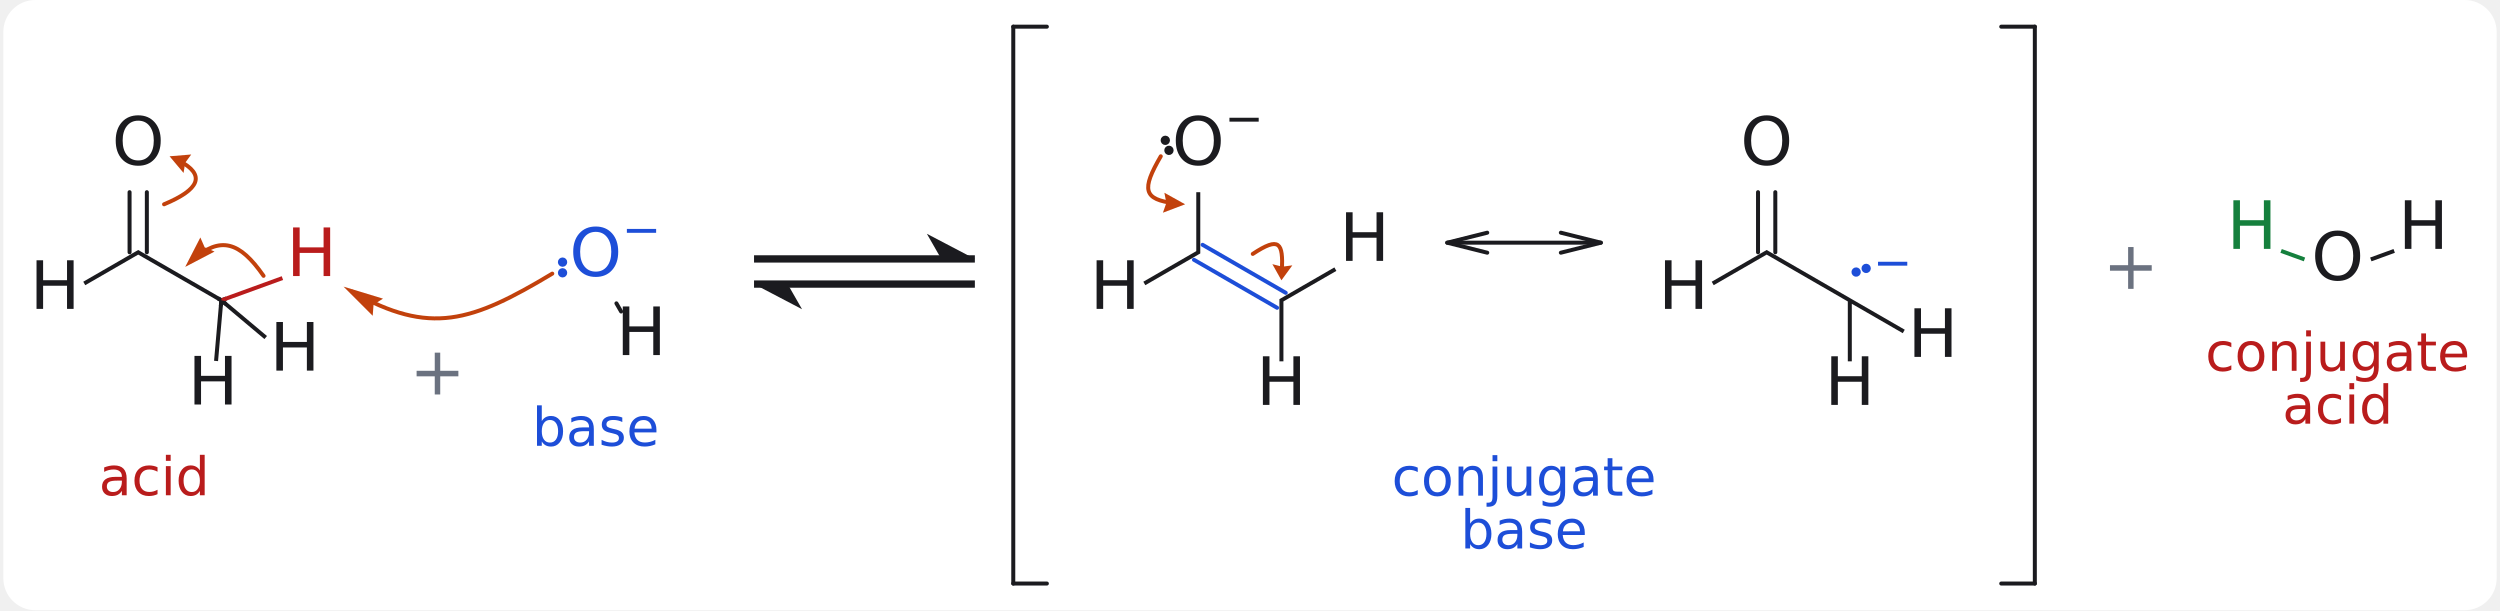
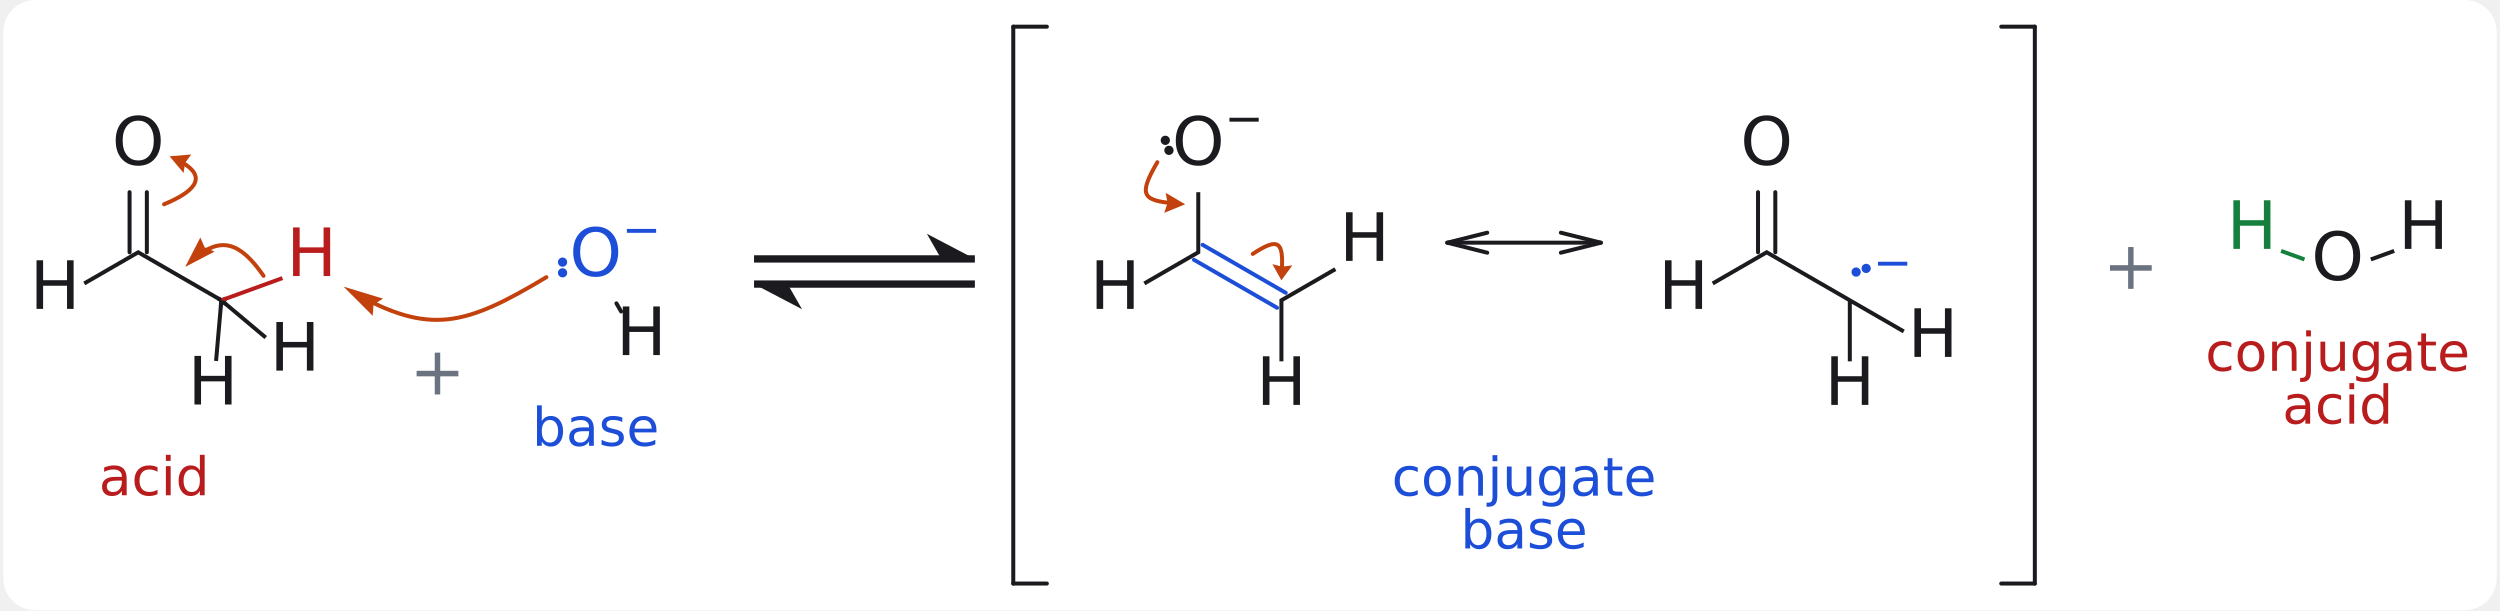
<svg xmlns="http://www.w3.org/2000/svg" viewBox="-11.377 -131.367 1090.709 266.933" width="676" height="165">
  <style>.c-ink.fill{fill:#1b1b1f}.c-ink.stroke{stroke:#1b1b1f}.c-arrow.fill{fill:#c2410c}.c-arrow.stroke{stroke:#c2410c}.c-nu.fill{fill:#1d4ed8}.c-nu.stroke{stroke:#1d4ed8}.c-el.fill{fill:#b91c1c}.c-el.stroke{stroke:#b91c1c}.c-good.fill{fill:#15803d}.c-good.stroke{stroke:#15803d}.c-muted.fill{fill:#6b7280}.c-muted.stroke{stroke:#6b7280}.card{fill:#ffffff}@media (prefers-color-scheme: dark){.c-ink.fill{fill:#e6e6ea}.c-ink.stroke{stroke:#e6e6ea}.c-arrow.fill{fill:#ff9f5a}.c-arrow.stroke{stroke:#ff9f5a}.c-nu.fill{fill:#8ab4ff}.c-nu.stroke{stroke:#8ab4ff}.c-el.fill{fill:#ff8a8a}.c-el.stroke{stroke:#ff8a8a}.c-good.fill{fill:#6ee7a0}.c-good.stroke{stroke:#6ee7a0}.c-muted.fill{fill:#9ca3af}.c-muted.stroke{stroke:#9ca3af}.card{fill:#1e1e1e}}</style>
  <rect class="card" x="-11.377" y="-131.367" width="1090.709" height="266.933" rx="14" />
  <line class="c-ink stroke" x1="430.42" y1="-119.70" x2="430.42" y2="123.90" stroke-width="1.75" stroke-linecap="round" />
  <line class="c-ink stroke" x1="430.42" y1="-119.70" x2="445.12" y2="-119.70" stroke-width="1.75" stroke-linecap="round" />
  <line class="c-ink stroke" x1="430.42" y1="123.90" x2="445.12" y2="123.90" stroke-width="1.75" stroke-linecap="round" />
  <line class="c-ink stroke" x1="877.30" y1="-119.70" x2="877.30" y2="123.90" stroke-width="1.75" stroke-linecap="round" />
  <line class="c-ink stroke" x1="877.30" y1="-119.70" x2="862.60" y2="-119.70" stroke-width="1.75" stroke-linecap="round" />
  <line class="c-ink stroke" x1="877.30" y1="123.90" x2="862.60" y2="123.90" stroke-width="1.75" stroke-linecap="round" />
  <line class="c-ink stroke" x1="317.02" y1="-18.10" x2="413.62" y2="-18.10" stroke-width="3.2" stroke-linecap="butt" />
  <polygon class="c-ink fill" points="413.62,-18.10 392.62,-29.10 398.92,-18.10" />
  <line class="c-ink stroke" x1="413.62" y1="-7.10" x2="317.02" y2="-7.10" stroke-width="3.2" stroke-linecap="butt" />
  <polygon class="c-ink fill" points="317.02,-7.10 338.02,3.90 331.72,-7.10" />
  <line class="c-ink stroke" x1="43.848" y1="-21" x2="43.848" y2="-47.303" stroke-width="1.75" stroke-linecap="round" />
  <line class="c-ink stroke" x1="51.408" y1="-21" x2="51.408" y2="-47.303" stroke-width="1.75" stroke-linecap="round" />
  <line class="c-ink stroke" x1="256.817" y1="1.333" x2="258.879" y2="4.904" stroke-width="1.75" stroke-linecap="round" />
  <path class="c-nu stroke" d="M545.832 3.274 L509.46 -17.726 " fill="none" stroke-width="1.75" stroke-linecap="round" stroke-linejoin="round" />
  <path class="c-nu stroke" d="M549.612 -3.274 L513.24 -24.274 " fill="none" stroke-width="1.75" stroke-linecap="round" stroke-linejoin="round" />
  <line class="c-ink stroke" x1="756.21" y1="-21" x2="756.21" y2="-47.303" stroke-width="1.75" stroke-linecap="round" />
  <line class="c-ink stroke" x1="763.77" y1="-21" x2="763.77" y2="-47.303" stroke-width="1.75" stroke-linecap="round" />
  <path class="c-ink fill stroke" d="M84.084 -0.962 L82.922 -1.633 L82.047 -0.117 L83.08 0.479 L84 0 Z M85.723 0.304 L86.546 0.005 L85.947 -1.64 L84.084 -0.962 L84 0 Z M84.725 1.751 L85.396 2.314 L86.521 0.974 L85.723 0.304 L84 0 Z M83.08 0.479 L82.906 2.471 L84.649 2.623 L84.725 1.751 L84 0 Z " stroke-width="0" stroke-linecap="round" stroke-linejoin="round" />
  <path class="c-ink fill stroke" d="M84.084 -0.962 L47.628 -22.01 L47.628 -19.99 L83.08 0.479 L84 0 Z M47.628 -22.01 L23.589 -8.131 L24.464 -6.615 L47.628 -19.99 Z M84.725 1.751 L102.839 16.957 L103.964 15.616 L85.723 0.304 L84 0 Z M83.08 0.479 L80.811 26.458 L82.554 26.61 L84.725 1.751 L84 0 Z M512.225 -20.495 L512.225 -47.303 L510.475 -47.303 L510.475 -21.505 Z M548.597 0.505 L571.761 -12.869 L570.886 -14.385 L546.847 -0.505 Z M546.847 -0.505 L546.847 26.702 L548.597 26.702 L548.597 0.505 Z M510.475 -21.505 L487.311 -8.131 L488.186 -6.615 L512.225 -20.495 Z M796.799 -0.758 L759.99 -22.01 L759.99 -19.99 L795.487 0.505 L796.362 0 Z M797.237 1.516 L819.526 14.385 L820.401 12.869 L796.799 -0.758 L796.362 0 Z M795.487 0.505 L795.487 26.702 L797.237 26.702 L797.237 1.516 L796.362 0 Z M759.99 -22.01 L735.951 -8.131 L736.826 -6.615 L759.99 -19.99 Z M1024.571 -17.058 L1034.799 -20.78 L1034.201 -22.425 L1023.972 -18.702 Z " stroke-width="0" stroke-linecap="round" stroke-linejoin="round" />
  <path class="c-good fill stroke" d="M995.556 -18.702 L985.327 -22.425 L984.729 -20.78 L994.957 -17.058 Z " stroke-width="0" stroke-linecap="round" stroke-linejoin="round" />
  <path class="c-el fill stroke" d="M85.723 0.304 L111.009 -8.896 L110.411 -10.54 L84.084 -0.962 L84 0 Z " stroke-width="0" stroke-linecap="round" stroke-linejoin="round" />
  <text class="c-ink fill" xml:space="preserve" x="36.149" y="-79.456" font-family="DejaVu Sans, Noto Sans CJK KR, Noto Sans CJK JP, sans-serif" font-size="29.167" font-weight="normal" font-style="normal" text-decoration="none" dominant-baseline="text-before-edge">O</text>
  <text class="c-ink fill" xml:space="preserve" x="0.29" y="-16.442" font-family="DejaVu Sans, Noto Sans CJK KR, Noto Sans CJK JP, sans-serif" font-size="29.167" font-weight="normal" font-style="normal" text-decoration="none" dominant-baseline="text-before-edge">H</text>
  <text class="c-el fill" xml:space="preserve" x="112.514" y="-30.806" font-family="DejaVu Sans, Noto Sans CJK KR, Noto Sans CJK JP, sans-serif" font-size="29.167" font-weight="normal" font-style="normal" text-decoration="none" dominant-baseline="text-before-edge">H</text>
  <text class="c-ink fill" xml:space="preserve" x="105.206" y="10.564" font-family="DejaVu Sans, Noto Sans CJK KR, Noto Sans CJK JP, sans-serif" font-size="29.167" font-weight="normal" font-style="normal" text-decoration="none" dominant-baseline="text-before-edge">H</text>
  <text class="c-ink fill" xml:space="preserve" x="69.38" y="25.39" font-family="DejaVu Sans, Noto Sans CJK KR, Noto Sans CJK JP, sans-serif" font-size="29.167" font-weight="normal" font-style="normal" text-decoration="none" dominant-baseline="text-before-edge">H</text>
  <text class="c-nu fill" xml:space="preserve" x="236.279" y="-30.82" font-family="DejaVu Sans, Noto Sans CJK KR, Noto Sans CJK JP, sans-serif" font-size="29.167" font-weight="normal" font-style="normal" text-decoration="none" dominant-baseline="text-before-edge">O</text>
  <text class="c-nu fill" xml:space="preserve" x="259.237" y="-38.112" font-family="DejaVu Sans, Noto Sans CJK KR, Noto Sans CJK JP, sans-serif" font-size="20.417" font-weight="normal" font-style="normal" text-decoration="none" dominant-baseline="text-before-edge">−</text>
  <path class="c-nu fill stroke" d="M233.258 -15.531 C232.614 -15.531 232.091 -16.053 232.091 -16.697 C232.091 -17.342 232.614 -17.864 233.258 -17.864 C233.902 -17.864 234.425 -17.342 234.425 -16.697 C234.425 -16.053 233.902 -15.531 233.258 -15.531 Z " stroke-width="1.75" stroke-linecap="round" stroke-linejoin="round" />
  <path class="c-nu fill stroke" d="M233.258 -10.864 C232.614 -10.864 232.091 -11.386 232.091 -12.031 C232.091 -12.675 232.614 -13.197 233.258 -13.197 C233.902 -13.197 234.425 -12.675 234.425 -12.031 C234.425 -11.386 233.902 -10.864 233.258 -10.864 Z " stroke-width="1.75" stroke-linecap="round" stroke-linejoin="round" />
  <text class="c-ink fill" xml:space="preserve" x="256.742" y="3.76" font-family="DejaVu Sans, Noto Sans CJK KR, Noto Sans CJK JP, sans-serif" font-size="29.167" font-weight="normal" font-style="normal" text-decoration="none" dominant-baseline="text-before-edge">H</text>
  <text class="c-ink fill" xml:space="preserve" x="499.871" y="-79.456" font-family="DejaVu Sans, Noto Sans CJK KR, Noto Sans CJK JP, sans-serif" font-size="29.167" font-weight="normal" font-style="normal" text-decoration="none" dominant-baseline="text-before-edge">O</text>
  <text class="c-ink fill" xml:space="preserve" x="522.829" y="-86.748" font-family="DejaVu Sans, Noto Sans CJK KR, Noto Sans CJK JP, sans-serif" font-size="20.417" font-weight="normal" font-style="normal" text-decoration="none" dominant-baseline="text-before-edge">−</text>
  <path class="c-ink fill stroke" d="M497.325 -68.885 C496.72 -68.664 496.05 -68.976 495.83 -69.582 C495.61 -70.187 495.922 -70.857 496.527 -71.077 C497.133 -71.298 497.802 -70.985 498.023 -70.38 C498.243 -69.774 497.931 -69.105 497.325 -68.885 Z " stroke-width="1.75" stroke-linecap="round" stroke-linejoin="round" />
  <path class="c-ink fill stroke" d="M498.922 -64.499 C498.316 -64.279 497.647 -64.591 497.426 -65.197 C497.206 -65.802 497.518 -66.472 498.123 -66.692 C498.729 -66.912 499.398 -66.6 499.619 -65.995 C499.839 -65.389 499.527 -64.72 498.922 -64.499 Z " stroke-width="1.75" stroke-linecap="round" stroke-linejoin="round" />
  <text class="c-ink fill" xml:space="preserve" x="573.128" y="-37.442" font-family="DejaVu Sans, Noto Sans CJK KR, Noto Sans CJK JP, sans-serif" font-size="29.167" font-weight="normal" font-style="normal" text-decoration="none" dominant-baseline="text-before-edge">H</text>
  <text class="c-ink fill" xml:space="preserve" x="536.756" y="25.558" font-family="DejaVu Sans, Noto Sans CJK KR, Noto Sans CJK JP, sans-serif" font-size="29.167" font-weight="normal" font-style="normal" text-decoration="none" dominant-baseline="text-before-edge">H</text>
  <text class="c-ink fill" xml:space="preserve" x="464.012" y="-16.442" font-family="DejaVu Sans, Noto Sans CJK KR, Noto Sans CJK JP, sans-serif" font-size="29.167" font-weight="normal" font-style="normal" text-decoration="none" dominant-baseline="text-before-edge">H</text>
  <text class="c-nu fill" xml:space="preserve" x="806.545" y="-23.748" font-family="DejaVu Sans, Noto Sans CJK KR, Noto Sans CJK JP, sans-serif" font-size="20.417" font-weight="normal" font-style="normal" text-decoration="none" dominant-baseline="text-before-edge">−</text>
  <path class="c-nu fill stroke" d="M800.225 -12.757 C800.445 -12.151 800.133 -11.482 799.528 -11.261 C798.922 -11.041 798.253 -11.353 798.032 -11.959 C797.812 -12.564 798.124 -13.234 798.73 -13.454 C799.335 -13.674 800.005 -13.362 800.225 -12.757 Z " stroke-width="1.75" stroke-linecap="round" stroke-linejoin="round" />
  <path class="c-nu fill stroke" d="M804.61 -14.353 C804.831 -13.747 804.518 -13.078 803.913 -12.857 C803.307 -12.637 802.638 -12.949 802.418 -13.555 C802.197 -14.16 802.509 -14.83 803.115 -15.05 C803.72 -15.27 804.39 -14.958 804.61 -14.353 Z " stroke-width="1.75" stroke-linecap="round" stroke-linejoin="round" />
  <text class="c-ink fill" xml:space="preserve" x="748.511" y="-79.456" font-family="DejaVu Sans, Noto Sans CJK KR, Noto Sans CJK JP, sans-serif" font-size="29.167" font-weight="normal" font-style="normal" text-decoration="none" dominant-baseline="text-before-edge">O</text>
  <text class="c-ink fill" xml:space="preserve" x="821.768" y="4.558" font-family="DejaVu Sans, Noto Sans CJK KR, Noto Sans CJK JP, sans-serif" font-size="29.167" font-weight="normal" font-style="normal" text-decoration="none" dominant-baseline="text-before-edge">H</text>
  <text class="c-ink fill" xml:space="preserve" x="785.396" y="25.558" font-family="DejaVu Sans, Noto Sans CJK KR, Noto Sans CJK JP, sans-serif" font-size="29.167" font-weight="normal" font-style="normal" text-decoration="none" dominant-baseline="text-before-edge">H</text>
  <text class="c-ink fill" xml:space="preserve" x="712.652" y="-16.442" font-family="DejaVu Sans, Noto Sans CJK KR, Noto Sans CJK JP, sans-serif" font-size="29.167" font-weight="normal" font-style="normal" text-decoration="none" dominant-baseline="text-before-edge">H</text>
  <text class="c-ink fill" xml:space="preserve" x="998.285" y="-29.056" font-family="DejaVu Sans, Noto Sans CJK KR, Noto Sans CJK JP, sans-serif" font-size="29.167" font-weight="normal" font-style="normal" text-decoration="none" dominant-baseline="text-before-edge">O</text>
  <text class="c-good fill" xml:space="preserve" x="961.292" y="-42.692" font-family="DejaVu Sans, Noto Sans CJK KR, Noto Sans CJK JP, sans-serif" font-size="29.167" font-weight="normal" font-style="normal" text-decoration="none" dominant-baseline="text-before-edge">H</text>
  <text class="c-ink fill" xml:space="preserve" x="1036.304" y="-42.692" font-family="DejaVu Sans, Noto Sans CJK KR, Noto Sans CJK JP, sans-serif" font-size="29.167" font-weight="normal" font-style="normal" text-decoration="none" dominant-baseline="text-before-edge">H</text>
  <path class="c-ink stroke" d="M620.256 -25.2 L687.456 -25.2 " fill="none" stroke-width="1.75" stroke-linecap="round" stroke-linejoin="round" />
  <path class="c-ink stroke" d="M669.956 -29.575 L687.456 -25.2 L669.956 -20.825 " fill="none" stroke-width="1.75" stroke-linecap="round" stroke-linejoin="round" />
  <path class="c-ink stroke" d="M637.756 -20.825 L620.256 -25.2 L637.756 -29.575 " fill="none" stroke-width="1.75" stroke-linecap="round" stroke-linejoin="round" />
-   <path class="c-arrow stroke" d="M228.763 -11.667 C193.452 9.519 175.337 15.556 141.231 -3.775 " fill="none" stroke-width="1.75" stroke-linecap="round" stroke-linejoin="round" />
+   <path class="c-arrow stroke" d="M226.19 -10.123 C190.881 11.062 175.161 15.662 141.227 -3.767 " fill="none" stroke-width="1.75" stroke-linecap="round" stroke-linejoin="round" />
  <path class="c-arrow fill stroke" d="M137.452 -5.981 L150.207 6.774 L150.582 1.897 L154.709 -0.729 Z " stroke-width="0" stroke-linecap="round" stroke-linejoin="round" />
  <path class="c-arrow stroke" d="M102.458 -10.706 C92.025 -25.713 83.574 -28.325 71.37 -17.617 " fill="none" stroke-width="1.75" stroke-linecap="round" stroke-linejoin="round" />
  <path class="c-arrow fill stroke" d="M68.189 -14.614 L81.015 -21.319 L76.696 -23.179 L74.807 -27.485 Z " stroke-width="0" stroke-linecap="round" stroke-linejoin="round" />
  <path class="c-arrow stroke" d="M58.938 -42 C74.269 -48.388 77.613 -54.776 65.314 -61.164 " fill="none" stroke-width="1.75" stroke-linecap="round" stroke-linejoin="round" />
  <path class="c-arrow fill stroke" d="M61.344 -63 L67.466 -55.71 L68.173 -60.155 L70.831 -63.787 Z " stroke-width="0" stroke-linecap="round" stroke-linejoin="round" />
-   <path class="c-arrow stroke" d="M494.944 -63 C486.525 -48.502 487.114 -44.074 501.243 -42.404 " fill="none" stroke-width="1.75" stroke-linecap="round" stroke-linejoin="round" />
-   <path class="c-arrow fill stroke" d="M505.6 -42 L496.522 -47.046 L497.379 -42.597 L495.888 -38.319 Z " stroke-width="0" stroke-linecap="round" stroke-linejoin="round" />
+   <path class="c-arrow stroke" d="M493.437 -60.406 C485.013 -45.899 486.868 -43.644 501.238 -42.348 " fill="none" stroke-width="1.75" stroke-linecap="round" stroke-linejoin="round" />
+   <path class="c-arrow fill stroke" d="M505.6 -42 L497.116 -47.003 L497.899 -42.559 L496.482 -38.276 Z " stroke-width="0" stroke-linecap="round" stroke-linejoin="round" />
  <path class="c-arrow stroke" d="M535.191 -20.295 C546.942 -28.053 548.451 -25.154 547.952 -13.12 " fill="none" stroke-width="1.75" stroke-linecap="round" stroke-linejoin="round" />
  <path class="c-arrow fill stroke" d="M547.722 -8.75 L552.498 -15.291 L548.079 -14.703 L543.763 -15.815 Z " stroke-width="0" stroke-linecap="round" stroke-linejoin="round" />
  <text class="c-muted fill" xml:space="preserve" x="166.32" y="21" font-family="DejaVu Sans, Noto Sans CJK KR, Noto Sans CJK JP, sans-serif" font-size="29.167" font-weight="normal" font-style="normal" text-decoration="none" dominant-baseline="text-before-edge">+</text>
  <text class="c-el fill" xml:space="preserve" x="30.408" y="69.132" font-family="DejaVu Sans, Noto Sans CJK KR, Noto Sans CJK JP, sans-serif" font-size="23.333" font-weight="normal" font-style="normal" text-decoration="none" dominant-baseline="text-before-edge">acid</text>
  <text class="c-nu fill" xml:space="preserve" x="219.954" y="47.502" font-family="DejaVu Sans, Noto Sans CJK KR, Noto Sans CJK JP, sans-serif" font-size="23.333" font-weight="normal" font-style="normal" text-decoration="none" dominant-baseline="text-before-edge">base</text>
  <text class="c-nu fill" xml:space="preserve" x="595.98" y="69.3" font-family="DejaVu Sans, Noto Sans CJK KR, Noto Sans CJK JP, sans-serif" font-size="23.333" font-weight="normal" font-style="normal" text-decoration="none" dominant-baseline="text-before-edge">conjugate</text>
  <text class="c-nu fill" xml:space="preserve" x="626.052" y="92.4" font-family="DejaVu Sans, Noto Sans CJK KR, Noto Sans CJK JP, sans-serif" font-size="23.333" font-weight="normal" font-style="normal" text-decoration="none" dominant-baseline="text-before-edge">base</text>
  <text class="c-muted fill" xml:space="preserve" x="907.074" y="-25.2" font-family="DejaVu Sans, Noto Sans CJK KR, Noto Sans CJK JP, sans-serif" font-size="29.167" font-weight="normal" font-style="normal" text-decoration="none" dominant-baseline="text-before-edge">+</text>
  <text class="c-el fill" xml:space="preserve" x="951.888" y="14.7" font-family="DejaVu Sans, Noto Sans CJK KR, Noto Sans CJK JP, sans-serif" font-size="23.333" font-weight="normal" font-style="normal" text-decoration="none" dominant-baseline="text-before-edge">conjugate</text>
  <text class="c-el fill" xml:space="preserve" x="985.572" y="37.8" font-family="DejaVu Sans, Noto Sans CJK KR, Noto Sans CJK JP, sans-serif" font-size="23.333" font-weight="normal" font-style="normal" text-decoration="none" dominant-baseline="text-before-edge">acid</text>
</svg>
